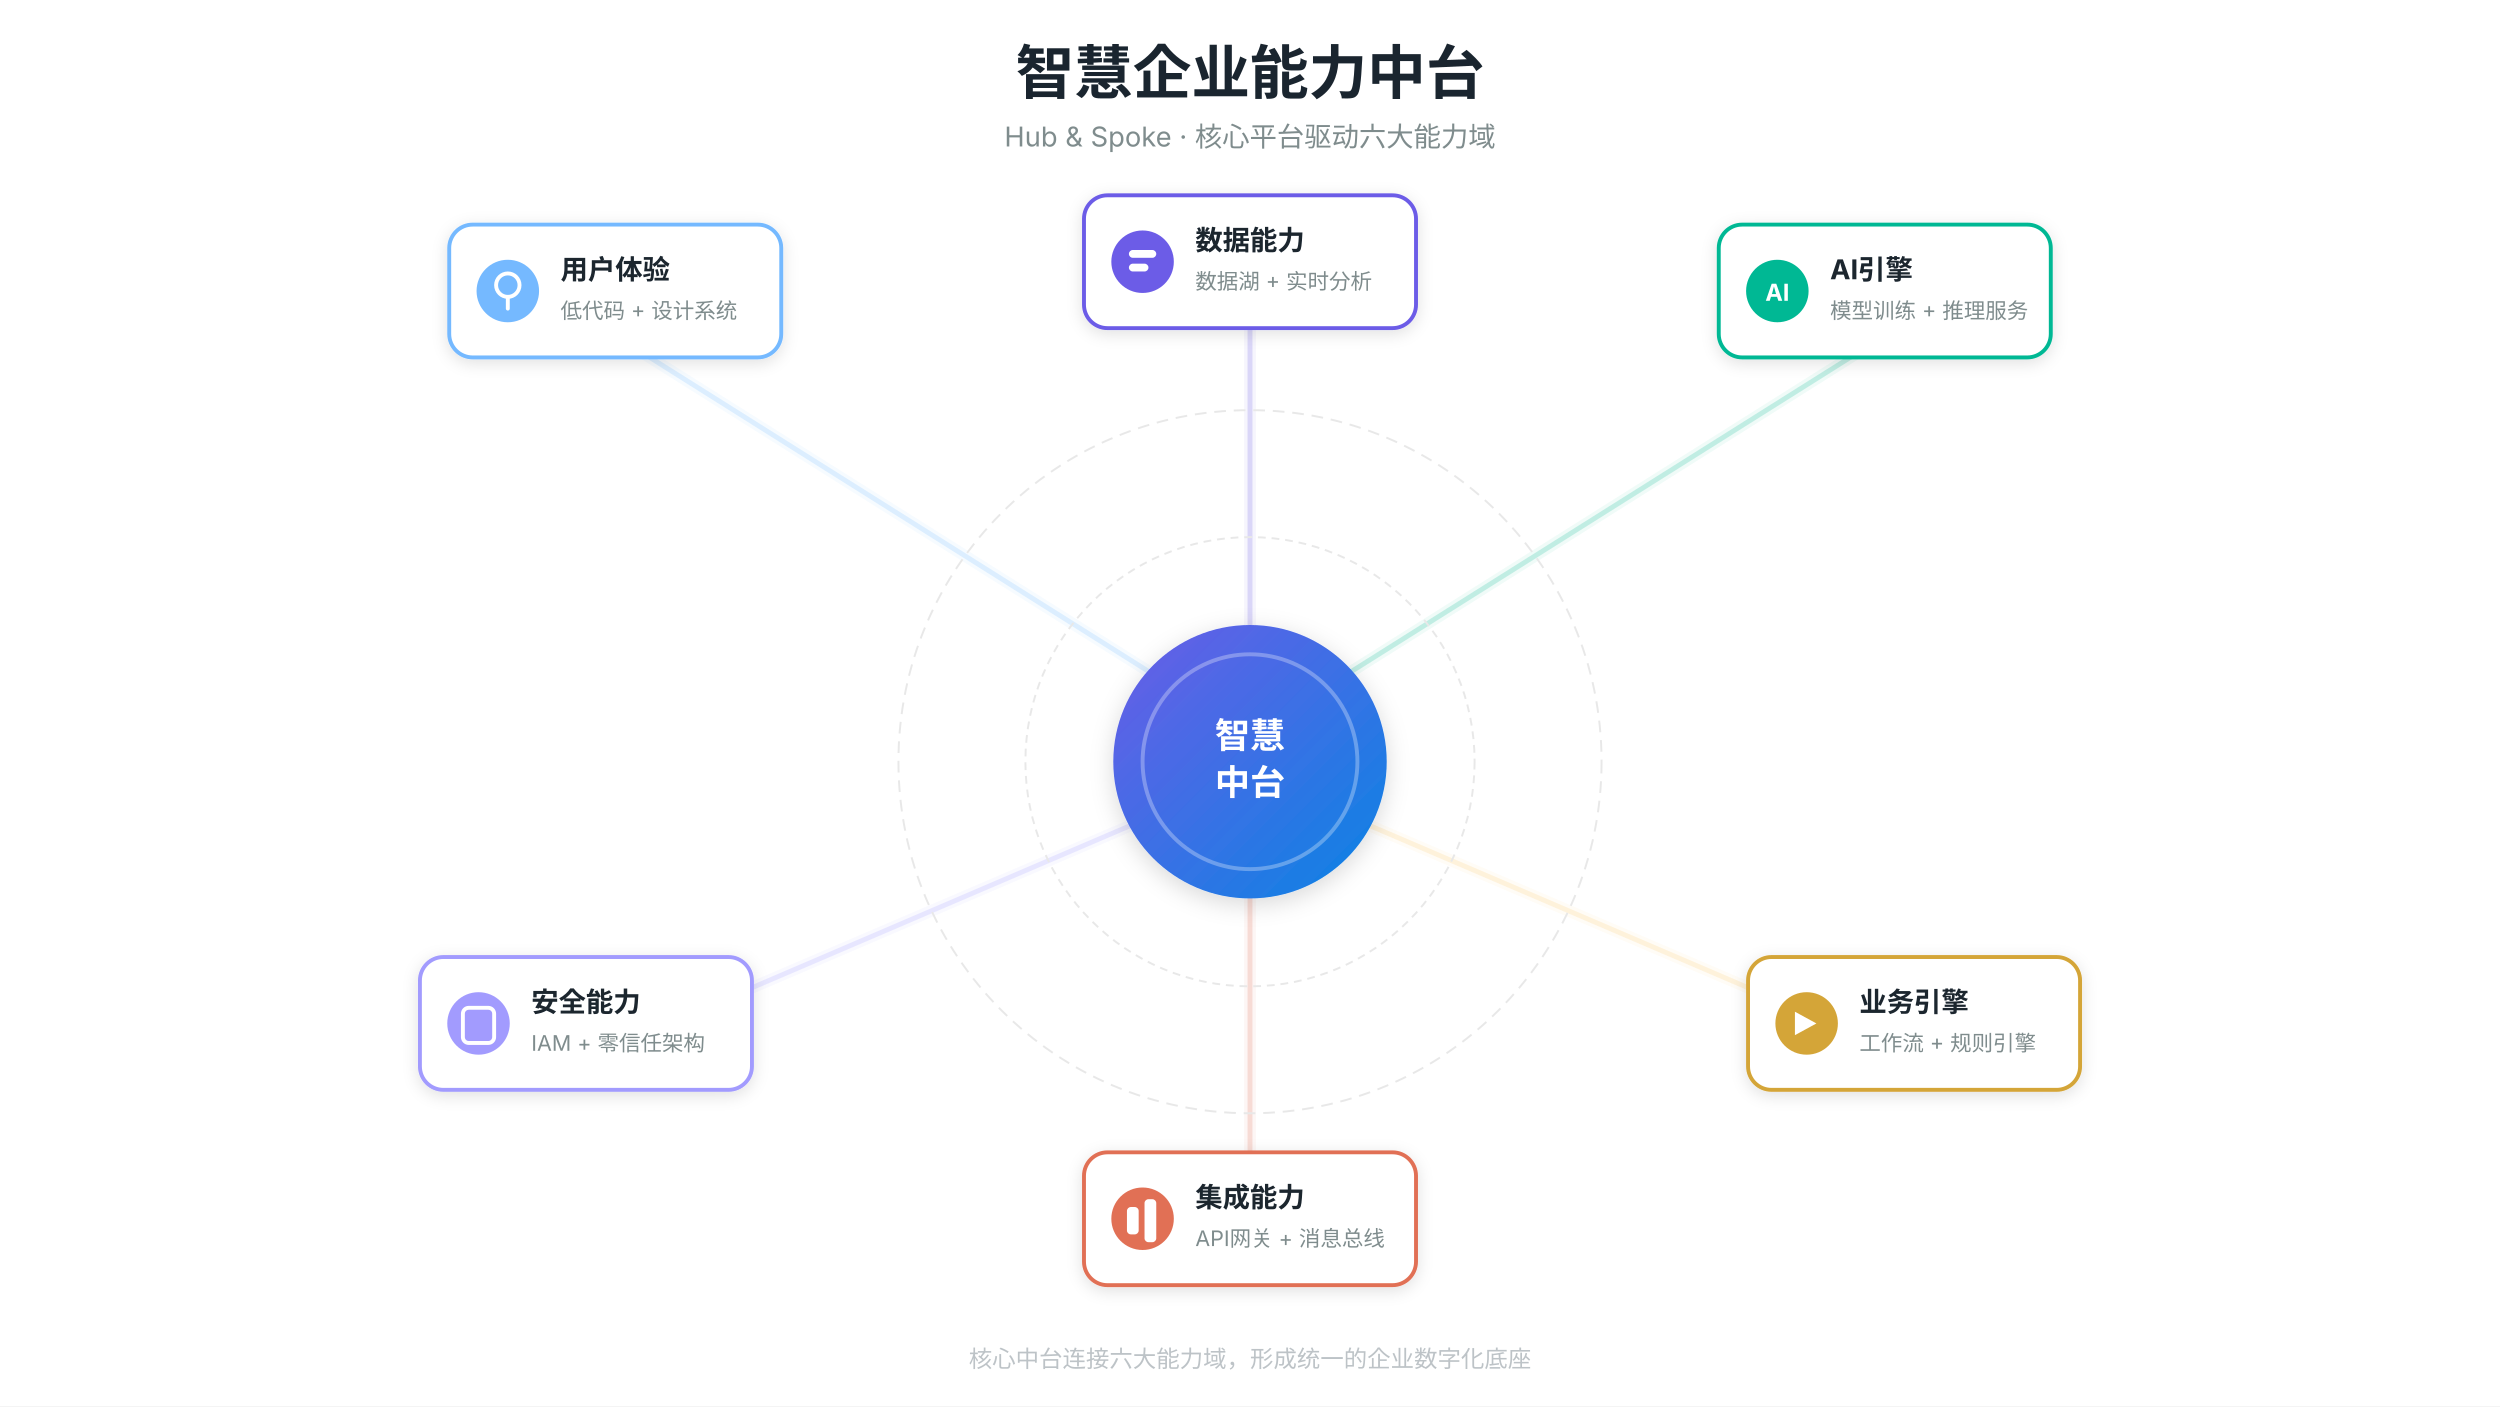
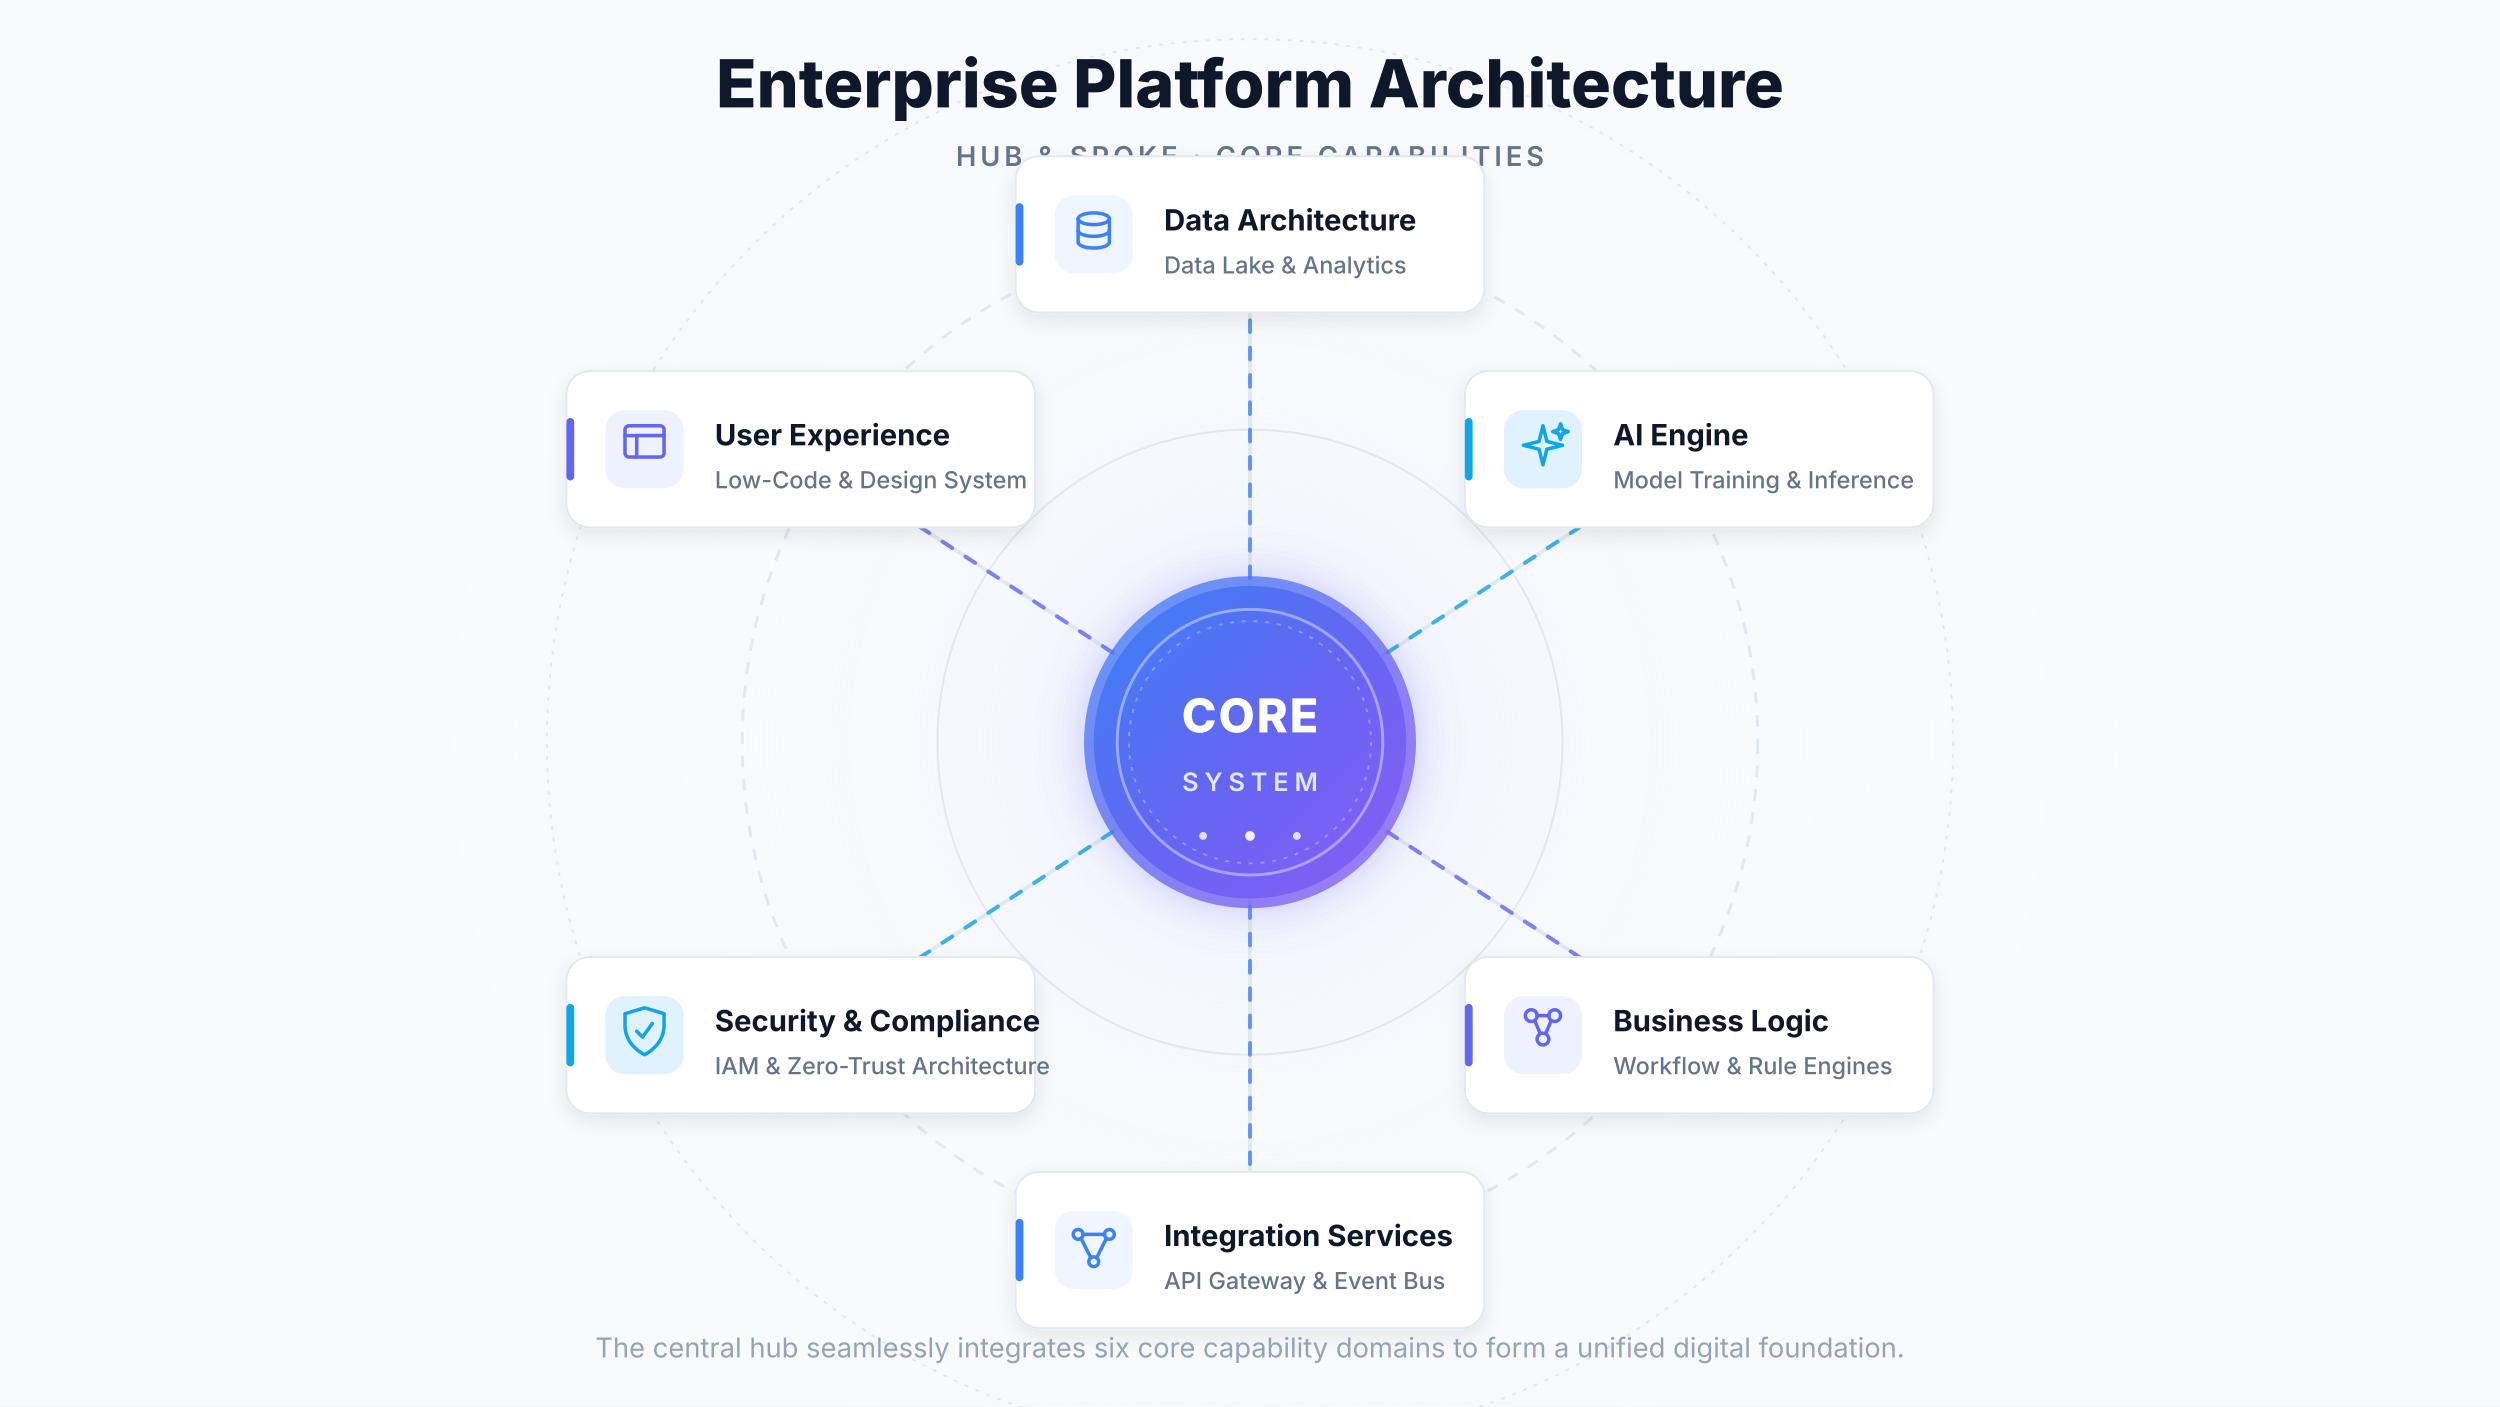
<svg xmlns="http://www.w3.org/2000/svg" viewBox="0 0 1280 720" width="1280" height="720">
  <defs>
-     <filter id="hubShadow" x="-20%" y="-20%" width="140%" height="140%">
-       <feGaussianBlur in="SourceAlpha" stdDeviation="6" />
-       <feOffset dx="0" dy="3" result="offsetblur" />
-       <feComponentTransfer>
-         <feFuncA type="linear" slope="0.15" />
-       </feComponentTransfer>
+     <linearGradient id="hubGrad" x1="0%" y1="0%" x2="100%" y2="100%">
+       <stop offset="0%" stop-color="#3B82F6" />
+       <stop offset="50%" stop-color="#6366F1" />
+       <stop offset="100%" stop-color="#8B5CF6" />
+     </linearGradient>
+     <radialGradient id="bgGlow" cx="50%" cy="50%" r="50%">
+       <stop offset="0%" stop-color="#EEF2FF" stop-opacity="0.8" />
+       <stop offset="60%" stop-color="#F8FAFC" stop-opacity="0.4" />
+       <stop offset="100%" stop-color="#F8FAFC" stop-opacity="0" />
+     </radialGradient>
+     <filter id="cardShadow" x="-15%" y="-15%" width="130%" height="130%">
+       <feGaussianBlur in="SourceAlpha" stdDeviation="5" />
+       <feOffset dx="0" dy="4" result="offsetblur" />
+       <feFlood flood-color="#0F172A" flood-opacity="0.08" result="shadowColor" />
+       <feComposite in="shadowColor" in2="offsetblur" operator="in" result="shadow" />
      <feMerge>
-         <feMergeNode />
+         <feMergeNode in="shadow" />
        <feMergeNode in="SourceGraphic" />
      </feMerge>
    </filter>
-     <filter id="spokeShadow" x="-20%" y="-20%" width="140%" height="140%">
-       <feGaussianBlur in="SourceAlpha" stdDeviation="4" />
-       <feOffset dx="0" dy="2" result="offsetblur" />
-       <feComponentTransfer>
-         <feFuncA type="linear" slope="0.12" />
-       </feComponentTransfer>
+     <filter id="hubGlow" x="-30%" y="-30%" width="160%" height="160%">
+       <feGaussianBlur in="SourceAlpha" stdDeviation="12" />
+       <feOffset dx="0" dy="0" result="offsetblur" />
+       <feFlood flood-color="#6366F1" flood-opacity="0.4" result="shadowColor" />
+       <feComposite in="shadowColor" in2="offsetblur" operator="in" result="shadow" />
      <feMerge>
-         <feMergeNode />
+         <feMergeNode in="shadow" />
        <feMergeNode in="SourceGraphic" />
      </feMerge>
    </filter>
-     <linearGradient id="hubGrad" x1="0%" y1="0%" x2="100%" y2="100%">
-       <stop offset="0%" style="stop-color:#6C5CE7;stop-opacity:1" />
-       <stop offset="100%" style="stop-color:#0984E3;stop-opacity:1" />
-     </linearGradient>
  </defs>
-   <rect width="1280" height="720" fill="#FFFFFF" />
-   <text x="640" y="48" text-anchor="middle" font-family="-apple-system, BlinkMacSystemFont, 'Segoe UI', sans-serif" font-size="30" font-weight="700" fill="#1A252F">智慧企业能力中台</text>
-   <text x="640" y="75" text-anchor="middle" font-family="-apple-system, BlinkMacSystemFont, 'Segoe UI', sans-serif" font-size="14" fill="#7F8C8D">Hub &amp; Spoke · 核心平台驱动六大能力域</text>
-   <line x1="640" y1="330" x2="640" y2="165" stroke="#6C5CE7" stroke-width="2.5" stroke-opacity="0.2" />
-   <line x1="640" y1="330" x2="640" y2="165" stroke="#6C5CE7" stroke-width="6" stroke-opacity="0.06" />
-   <line x1="690" y1="345" x2="960" y2="175" stroke="#00B894" stroke-width="2.5" stroke-opacity="0.2" />
-   <line x1="690" y1="345" x2="960" y2="175" stroke="#00B894" stroke-width="6" stroke-opacity="0.06" />
-   <line x1="695" y1="420" x2="975" y2="540" stroke="#FDCB6E" stroke-width="2.5" stroke-opacity="0.2" />
-   <line x1="695" y1="420" x2="975" y2="540" stroke="#FDCB6E" stroke-width="6" stroke-opacity="0.06" />
-   <line x1="640" y1="450" x2="640" y2="610" stroke="#E17055" stroke-width="2.5" stroke-opacity="0.2" />
-   <line x1="640" y1="450" x2="640" y2="610" stroke="#E17055" stroke-width="6" stroke-opacity="0.06" />
-   <line x1="585" y1="420" x2="305" y2="540" stroke="#A29BFE" stroke-width="2.5" stroke-opacity="0.2" />
-   <line x1="585" y1="420" x2="305" y2="540" stroke="#A29BFE" stroke-width="6" stroke-opacity="0.06" />
-   <line x1="590" y1="345" x2="320" y2="175" stroke="#74B9FF" stroke-width="2.5" stroke-opacity="0.2" />
-   <line x1="590" y1="345" x2="320" y2="175" stroke="#74B9FF" stroke-width="6" stroke-opacity="0.06" />
-   <circle cx="640" cy="390" r="70" fill="url(#hubGrad)" filter="url(#hubShadow)" />
-   <circle cx="640" cy="390" r="55" fill="none" stroke="#FFFFFF" stroke-width="2" stroke-opacity="0.3" />
-   <text x="640" y="383" text-anchor="middle" font-family="-apple-system, BlinkMacSystemFont, 'Segoe UI', sans-serif" font-size="18" font-weight="800" fill="#FFFFFF">智慧</text>
-   <text x="640" y="407" text-anchor="middle" font-family="-apple-system, BlinkMacSystemFont, 'Segoe UI', sans-serif" font-size="18" font-weight="800" fill="#FFFFFF">中台</text>
-   <g filter="url(#spokeShadow)">
-     <rect x="555" y="100" width="170" height="68" rx="12" fill="#FFFFFF" stroke="#6C5CE7" stroke-width="2" />
-     <circle cx="585" cy="134" r="16" fill="#6C5CE7" />
-     <rect x="578" y="128" width="14" height="4" rx="2" fill="#FFFFFF" />
-     <rect x="578" y="135" width="10" height="4" rx="2" fill="#FFFFFF" />
-     <text x="612" y="128" font-family="-apple-system, BlinkMacSystemFont, 'Segoe UI', sans-serif" font-size="14" font-weight="700" fill="#1A252F">数据能力</text>
-     <text x="612" y="148" font-family="-apple-system, BlinkMacSystemFont, 'Segoe UI', sans-serif" font-size="11" fill="#7F8C8D">数据湖 + 实时分析</text>
+   <rect width="1280" height="720" fill="#F8FAFC" />
+   <circle cx="640" cy="380" r="450" fill="url(#bgGlow)" />
+   <circle cx="640" cy="380" r="160" fill="none" stroke="#E2E8F0" stroke-width="1" />
+   <circle cx="640" cy="380" r="260" fill="none" stroke="#E2E8F0" stroke-width="1.5" stroke-dasharray="6 6" />
+   <circle cx="640" cy="380" r="360" fill="none" stroke="#E2E8F0" stroke-width="1" stroke-dasharray="2 4" />
+   <text x="640" y="55" text-anchor="middle" font-family="-apple-system, BlinkMacSystemFont, 'Segoe UI', sans-serif" font-size="34" font-weight="800" fill="#0F172A">Enterprise Platform Architecture</text>
+   <text x="640" y="85" text-anchor="middle" font-family="-apple-system, BlinkMacSystemFont, 'Segoe UI', sans-serif" font-size="14" font-weight="600" fill="#64748B" letter-spacing="2">HUB &amp; SPOKE · CORE CAPABILITIES</text>
+   <g stroke-linecap="round">
+     <line x1="640" y1="380" x2="640" y2="120" stroke="#E2E8F0" stroke-width="2" />
+     <line x1="640" y1="380" x2="640" y2="120" stroke="#3B82F6" stroke-width="2" stroke-dasharray="6 8" opacity="0.8" />
+     <line x1="640" y1="380" x2="870" y2="230" stroke="#E2E8F0" stroke-width="2" />
+     <line x1="640" y1="380" x2="870" y2="230" stroke="#0EA5E9" stroke-width="2" stroke-dasharray="6 8" opacity="0.8" />
+     <line x1="640" y1="380" x2="870" y2="530" stroke="#E2E8F0" stroke-width="2" />
+     <line x1="640" y1="380" x2="870" y2="530" stroke="#6366F1" stroke-width="2" stroke-dasharray="6 8" opacity="0.8" />
+     <line x1="640" y1="380" x2="640" y2="640" stroke="#E2E8F0" stroke-width="2" />
+     <line x1="640" y1="380" x2="640" y2="640" stroke="#3B82F6" stroke-width="2" stroke-dasharray="6 8" opacity="0.8" />
+     <line x1="640" y1="380" x2="410" y2="530" stroke="#E2E8F0" stroke-width="2" />
+     <line x1="640" y1="380" x2="410" y2="530" stroke="#0EA5E9" stroke-width="2" stroke-dasharray="6 8" opacity="0.8" />
+     <line x1="640" y1="380" x2="410" y2="230" stroke="#E2E8F0" stroke-width="2" />
+     <line x1="640" y1="380" x2="410" y2="230" stroke="#6366F1" stroke-width="2" stroke-dasharray="6 8" opacity="0.8" />
  </g>
-   <g filter="url(#spokeShadow)">
-     <rect x="880" y="115" width="170" height="68" rx="12" fill="#FFFFFF" stroke="#00B894" stroke-width="2" />
-     <circle cx="910" cy="149" r="16" fill="#00B894" />
-     <text x="910" y="154" text-anchor="middle" font-family="-apple-system, BlinkMacSystemFont, 'Segoe UI', sans-serif" font-size="12" font-weight="700" fill="#FFFFFF">AI</text>
-     <text x="937" y="143" font-family="-apple-system, BlinkMacSystemFont, 'Segoe UI', sans-serif" font-size="14" font-weight="700" fill="#1A252F">AI引擎</text>
-     <text x="937" y="163" font-family="-apple-system, BlinkMacSystemFont, 'Segoe UI', sans-serif" font-size="11" fill="#7F8C8D">模型训练 + 推理服务</text>
+   <circle cx="640" cy="380" r="85" fill="url(#hubGrad)" filter="url(#hubGlow)" opacity="0.8" />
+   <circle cx="640" cy="380" r="80" fill="url(#hubGrad)" />
+   <circle cx="640" cy="380" r="68" fill="none" stroke="#FFFFFF" stroke-width="1.5" opacity="0.4" />
+   <circle cx="640" cy="380" r="62" fill="none" stroke="#FFFFFF" stroke-width="1" stroke-dasharray="2 4" opacity="0.3" />
+   <text x="640" y="375" text-anchor="middle" font-family="-apple-system, BlinkMacSystemFont, 'Segoe UI', sans-serif" font-size="24" font-weight="800" fill="#FFFFFF" letter-spacing="1">CORE</text>
+   <text x="640" y="405" text-anchor="middle" font-family="-apple-system, BlinkMacSystemFont, 'Segoe UI', sans-serif" font-size="13" font-weight="600" fill="#E0E7FF" letter-spacing="3">SYSTEM</text>
+   <circle cx="616" cy="428" r="2" fill="#FFFFFF" opacity="0.8" />
+   <circle cx="640" cy="428" r="2.5" fill="#FFFFFF" opacity="0.9" />
+   <circle cx="664" cy="428" r="2" fill="#FFFFFF" opacity="0.8" />
+   <g filter="url(#cardShadow)">
+     <rect x="520" y="80" width="240" height="80" rx="12" fill="#FFFFFF" stroke="#E2E8F0" stroke-width="1" />
  </g>
-   <g filter="url(#spokeShadow)">
-     <rect x="895" y="490" width="170" height="68" rx="12" fill="#FFFFFF" stroke="#D4A537" stroke-width="2" />
-     <circle cx="925" cy="524" r="16" fill="#D4A537" />
-     <polygon points="919,518 919,530 930,524" fill="#FFFFFF" />
-     <text x="952" y="518" font-family="-apple-system, BlinkMacSystemFont, 'Segoe UI', sans-serif" font-size="14" font-weight="700" fill="#1A252F">业务引擎</text>
-     <text x="952" y="538" font-family="-apple-system, BlinkMacSystemFont, 'Segoe UI', sans-serif" font-size="11" fill="#7F8C8D">工作流 + 规则引擎</text>
+   <rect x="520" y="104" width="4" height="32" rx="2" fill="#3B82F6" />
+   <rect x="540" y="100" width="40" height="40" rx="10" fill="#EFF6FF" />
+   <g stroke="#3B82F6" stroke-width="1.8" fill="none" stroke-linecap="round" stroke-linejoin="round">
+     <ellipse cx="560" cy="112" rx="8" ry="3" />
+     <path d="M 552 112 V 124 C 552 125.66 555.58 127 560 127 C 564.42 127 568 125.66 568 124 V 112" />
+     <path d="M 552 118 C 552 119.66 555.58 121 560 121 C 564.42 121 568 119.66 568 118" />
  </g>
-   <g filter="url(#spokeShadow)">
-     <rect x="555" y="590" width="170" height="68" rx="12" fill="#FFFFFF" stroke="#E17055" stroke-width="2" />
-     <circle cx="585" cy="624" r="16" fill="#E17055" />
-     <rect x="577" y="618" width="6" height="14" rx="2" fill="#FFFFFF" />
-     <rect x="586" y="614" width="6" height="22" rx="2" fill="#FFFFFF" />
-     <text x="612" y="618" font-family="-apple-system, BlinkMacSystemFont, 'Segoe UI', sans-serif" font-size="14" font-weight="700" fill="#1A252F">集成能力</text>
-     <text x="612" y="638" font-family="-apple-system, BlinkMacSystemFont, 'Segoe UI', sans-serif" font-size="11" fill="#7F8C8D">API网关 + 消息总线</text>
+   <text x="596" y="118" font-family="-apple-system, BlinkMacSystemFont, 'Segoe UI', sans-serif" font-size="15" font-weight="700" fill="#0F172A">Data Architecture</text>
+   <text x="596" y="140" font-family="-apple-system, BlinkMacSystemFont, 'Segoe UI', sans-serif" font-size="12" font-weight="500" fill="#64748B">Data Lake &amp; Analytics</text>
+   <g filter="url(#cardShadow)">
+     <rect x="750" y="190" width="240" height="80" rx="12" fill="#FFFFFF" stroke="#E2E8F0" stroke-width="1" />
  </g>
-   <g filter="url(#spokeShadow)">
-     <rect x="215" y="490" width="170" height="68" rx="12" fill="#FFFFFF" stroke="#A29BFE" stroke-width="2" />
-     <circle cx="245" cy="524" r="16" fill="#A29BFE" />
-     <rect x="237" y="516" width="16" height="18" rx="3" fill="none" stroke="#FFFFFF" stroke-width="2" />
-     <text x="272" y="518" font-family="-apple-system, BlinkMacSystemFont, 'Segoe UI', sans-serif" font-size="14" font-weight="700" fill="#1A252F">安全能力</text>
-     <text x="272" y="538" font-family="-apple-system, BlinkMacSystemFont, 'Segoe UI', sans-serif" font-size="11" fill="#7F8C8D">IAM + 零信任架构</text>
+   <rect x="750" y="214" width="4" height="32" rx="2" fill="#0EA5E9" />
+   <rect x="770" y="210" width="40" height="40" rx="10" fill="#E0F2FE" />
+   <g stroke="#0EA5E9" stroke-width="1.8" fill="none" stroke-linecap="round" stroke-linejoin="round">
+     <path d="M 790 218 L 792 226 L 800 228 L 792 230 L 790 238 L 788 230 L 780 228 L 788 226 Z" />
+     <path d="M 799 217 L 800 220 L 803 221 L 800 222 L 799 225 L 798 222 L 795 221 L 798 220 Z" />
  </g>
-   <g filter="url(#spokeShadow)">
-     <rect x="230" y="115" width="170" height="68" rx="12" fill="#FFFFFF" stroke="#74B9FF" stroke-width="2" />
-     <circle cx="260" cy="149" r="16" fill="#74B9FF" />
-     <circle cx="260" cy="146" r="6" fill="none" stroke="#FFFFFF" stroke-width="2" />
-     <line x1="260" y1="152" x2="260" y2="158" stroke="#FFFFFF" stroke-width="2" stroke-linecap="round" />
-     <text x="287" y="143" font-family="-apple-system, BlinkMacSystemFont, 'Segoe UI', sans-serif" font-size="14" font-weight="700" fill="#1A252F">用户体验</text>
-     <text x="287" y="163" font-family="-apple-system, BlinkMacSystemFont, 'Segoe UI', sans-serif" font-size="11" fill="#7F8C8D">低代码 + 设计系统</text>
+   <text x="826" y="228" font-family="-apple-system, BlinkMacSystemFont, 'Segoe UI', sans-serif" font-size="15" font-weight="700" fill="#0F172A">AI Engine</text>
+   <text x="826" y="250" font-family="-apple-system, BlinkMacSystemFont, 'Segoe UI', sans-serif" font-size="12" font-weight="500" fill="#64748B">Model Training &amp; Inference</text>
+   <g filter="url(#cardShadow)">
+     <rect x="750" y="490" width="240" height="80" rx="12" fill="#FFFFFF" stroke="#E2E8F0" stroke-width="1" />
  </g>
-   <circle cx="640" cy="390" r="180" fill="none" stroke="#E8E8E8" stroke-width="1" stroke-dasharray="6,4" />
-   <circle cx="640" cy="390" r="115" fill="none" stroke="#E8E8E8" stroke-width="1" stroke-dasharray="4,3" />
-   <text x="640" y="700" text-anchor="middle" font-family="-apple-system, BlinkMacSystemFont, 'Segoe UI', sans-serif" font-size="12" fill="#BDC3C7">核心中台连接六大能力域，形成统一的企业数字化底座</text>
+   <rect x="750" y="514" width="4" height="32" rx="2" fill="#6366F1" />
+   <rect x="770" y="510" width="40" height="40" rx="10" fill="#EEF2FF" />
+   <g stroke="#6366F1" stroke-width="1.8" fill="none" stroke-linecap="round" stroke-linejoin="round">
+     <circle cx="784" cy="520" r="3" />
+     <circle cx="796" cy="520" r="3" />
+     <circle cx="790" cy="532" r="3" />
+     <line x1="786" y1="523" x2="788.5" y2="529" />
+     <line x1="794" y1="523" x2="791.5" y2="529" />
+     <line x1="787" y1="520" x2="793" y2="520" />
+   </g>
+   <text x="826" y="528" font-family="-apple-system, BlinkMacSystemFont, 'Segoe UI', sans-serif" font-size="15" font-weight="700" fill="#0F172A">Business Logic</text>
+   <text x="826" y="550" font-family="-apple-system, BlinkMacSystemFont, 'Segoe UI', sans-serif" font-size="12" font-weight="500" fill="#64748B">Workflow &amp; Rule Engines</text>
+   <g filter="url(#cardShadow)">
+     <rect x="520" y="600" width="240" height="80" rx="12" fill="#FFFFFF" stroke="#E2E8F0" stroke-width="1" />
+   </g>
+   <rect x="520" y="624" width="4" height="32" rx="2" fill="#3B82F6" />
+   <rect x="540" y="620" width="40" height="40" rx="10" fill="#EFF6FF" />
+   <g stroke="#3B82F6" stroke-width="1.8" fill="none" stroke-linecap="round" stroke-linejoin="round">
+     <circle cx="552" cy="632" r="2.5" />
+     <circle cx="568" cy="632" r="2.5" />
+     <circle cx="560" cy="646" r="2.5" />
+     <line x1="554.5" y1="632" x2="565.5" y2="632" />
+     <line x1="553.5" y1="634" x2="558.5" y2="644" />
+     <line x1="566.5" y1="634" x2="561.5" y2="644" />
+   </g>
+   <text x="596" y="638" font-family="-apple-system, BlinkMacSystemFont, 'Segoe UI', sans-serif" font-size="15" font-weight="700" fill="#0F172A">Integration Services</text>
+   <text x="596" y="660" font-family="-apple-system, BlinkMacSystemFont, 'Segoe UI', sans-serif" font-size="12" font-weight="500" fill="#64748B">API Gateway &amp; Event Bus</text>
+   <g filter="url(#cardShadow)">
+     <rect x="290" y="490" width="240" height="80" rx="12" fill="#FFFFFF" stroke="#E2E8F0" stroke-width="1" />
+   </g>
+   <rect x="290" y="514" width="4" height="32" rx="2" fill="#0EA5E9" />
+   <rect x="310" y="510" width="40" height="40" rx="10" fill="#E0F2FE" />
+   <g stroke="#0EA5E9" stroke-width="1.8" fill="none" stroke-linecap="round" stroke-linejoin="round">
+     <path d="M 320 519 L 330 516 L 340 519 V 525 C 340 533 334 538 330 540 C 326 538 320 533 320 525 Z" />
+     <path d="M 326 528 L 329 531 L 334 524" />
+   </g>
+   <text x="366" y="528" font-family="-apple-system, BlinkMacSystemFont, 'Segoe UI', sans-serif" font-size="15" font-weight="700" fill="#0F172A">Security &amp; Compliance</text>
+   <text x="366" y="550" font-family="-apple-system, BlinkMacSystemFont, 'Segoe UI', sans-serif" font-size="12" font-weight="500" fill="#64748B">IAM &amp; Zero-Trust Architecture</text>
+   <g filter="url(#cardShadow)">
+     <rect x="290" y="190" width="240" height="80" rx="12" fill="#FFFFFF" stroke="#E2E8F0" stroke-width="1" />
+   </g>
+   <rect x="290" y="214" width="4" height="32" rx="2" fill="#6366F1" />
+   <rect x="310" y="210" width="40" height="40" rx="10" fill="#EEF2FF" />
+   <g stroke="#6366F1" stroke-width="1.8" fill="none" stroke-linecap="round" stroke-linejoin="round">
+     <rect x="320" y="218" width="20" height="16" rx="2" />
+     <line x1="320" y1="223" x2="340" y2="223" />
+     <line x1="326" y1="223" x2="326" y2="234" />
+   </g>
+   <text x="366" y="228" font-family="-apple-system, BlinkMacSystemFont, 'Segoe UI', sans-serif" font-size="15" font-weight="700" fill="#0F172A">User Experience</text>
+   <text x="366" y="250" font-family="-apple-system, BlinkMacSystemFont, 'Segoe UI', sans-serif" font-size="12" font-weight="500" fill="#64748B">Low-Code &amp; Design System</text>
+   <text x="640" y="695" text-anchor="middle" font-family="-apple-system, BlinkMacSystemFont, 'Segoe UI', sans-serif" font-size="14" fill="#94A3B8">The central hub seamlessly integrates six core capability domains to form a unified digital foundation.</text>
</svg>
